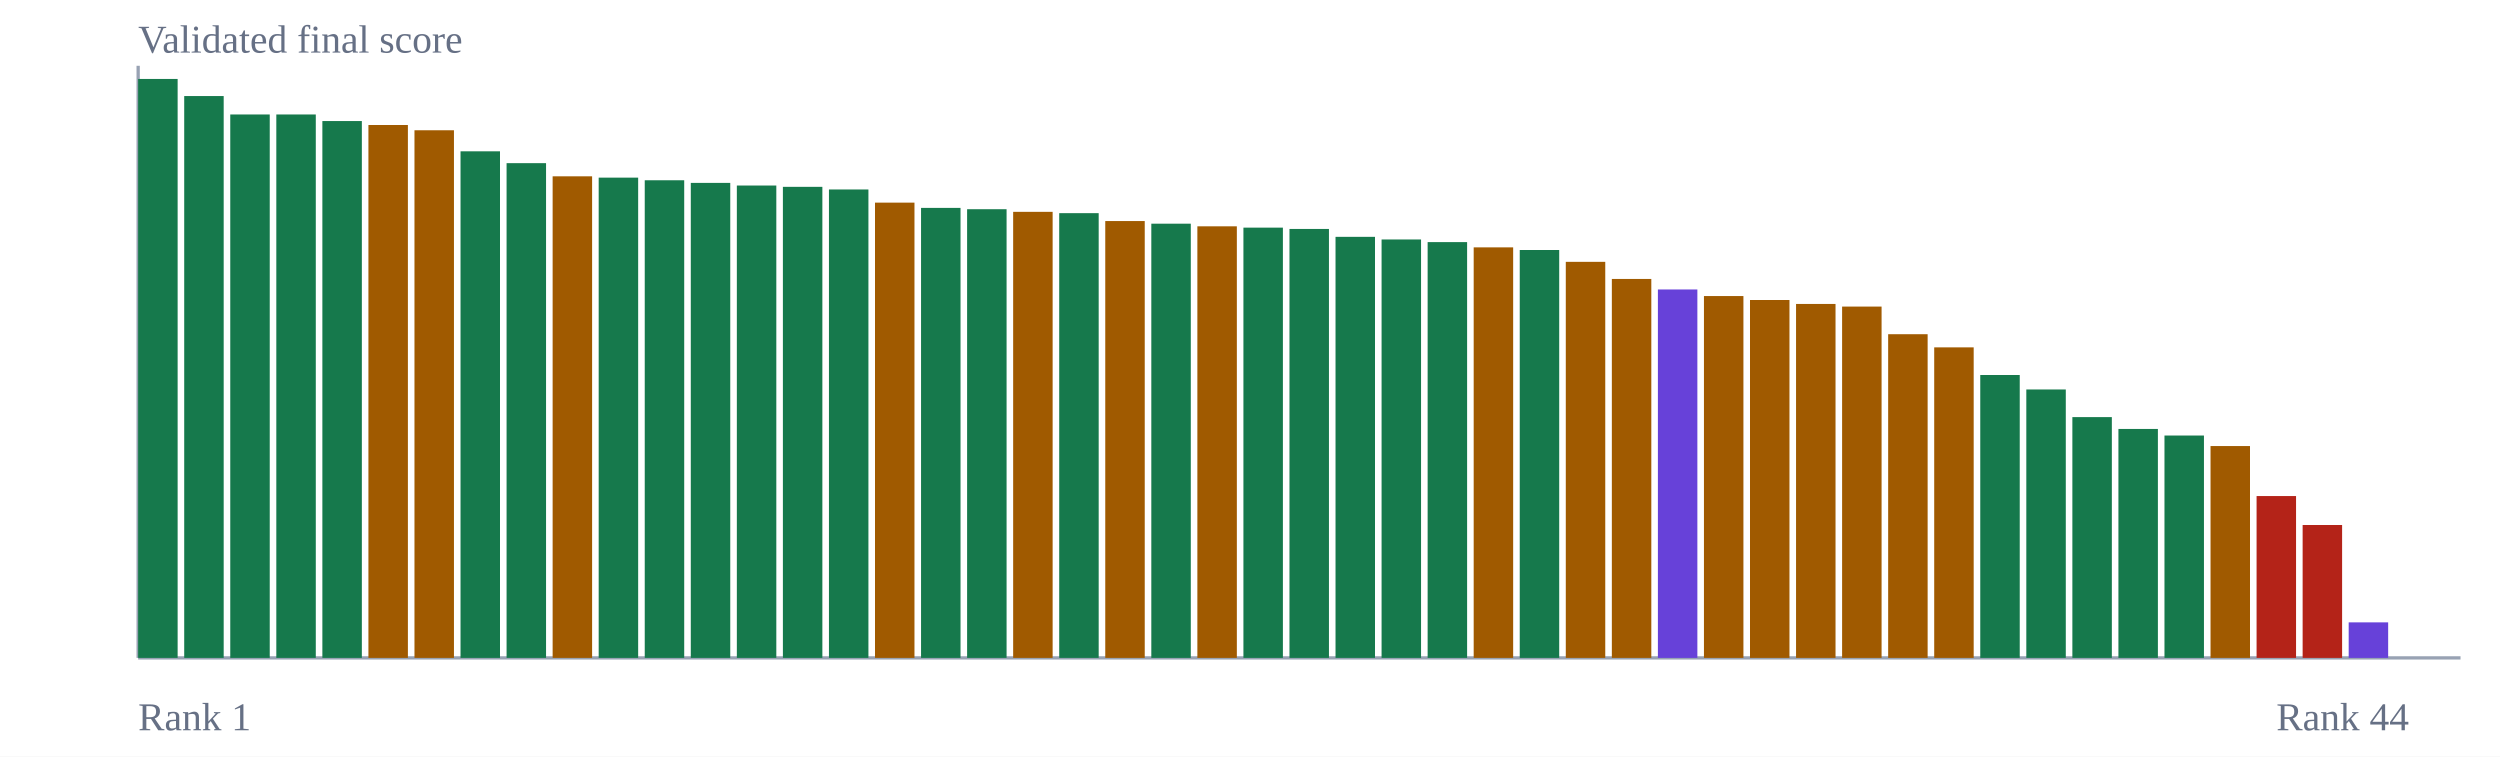
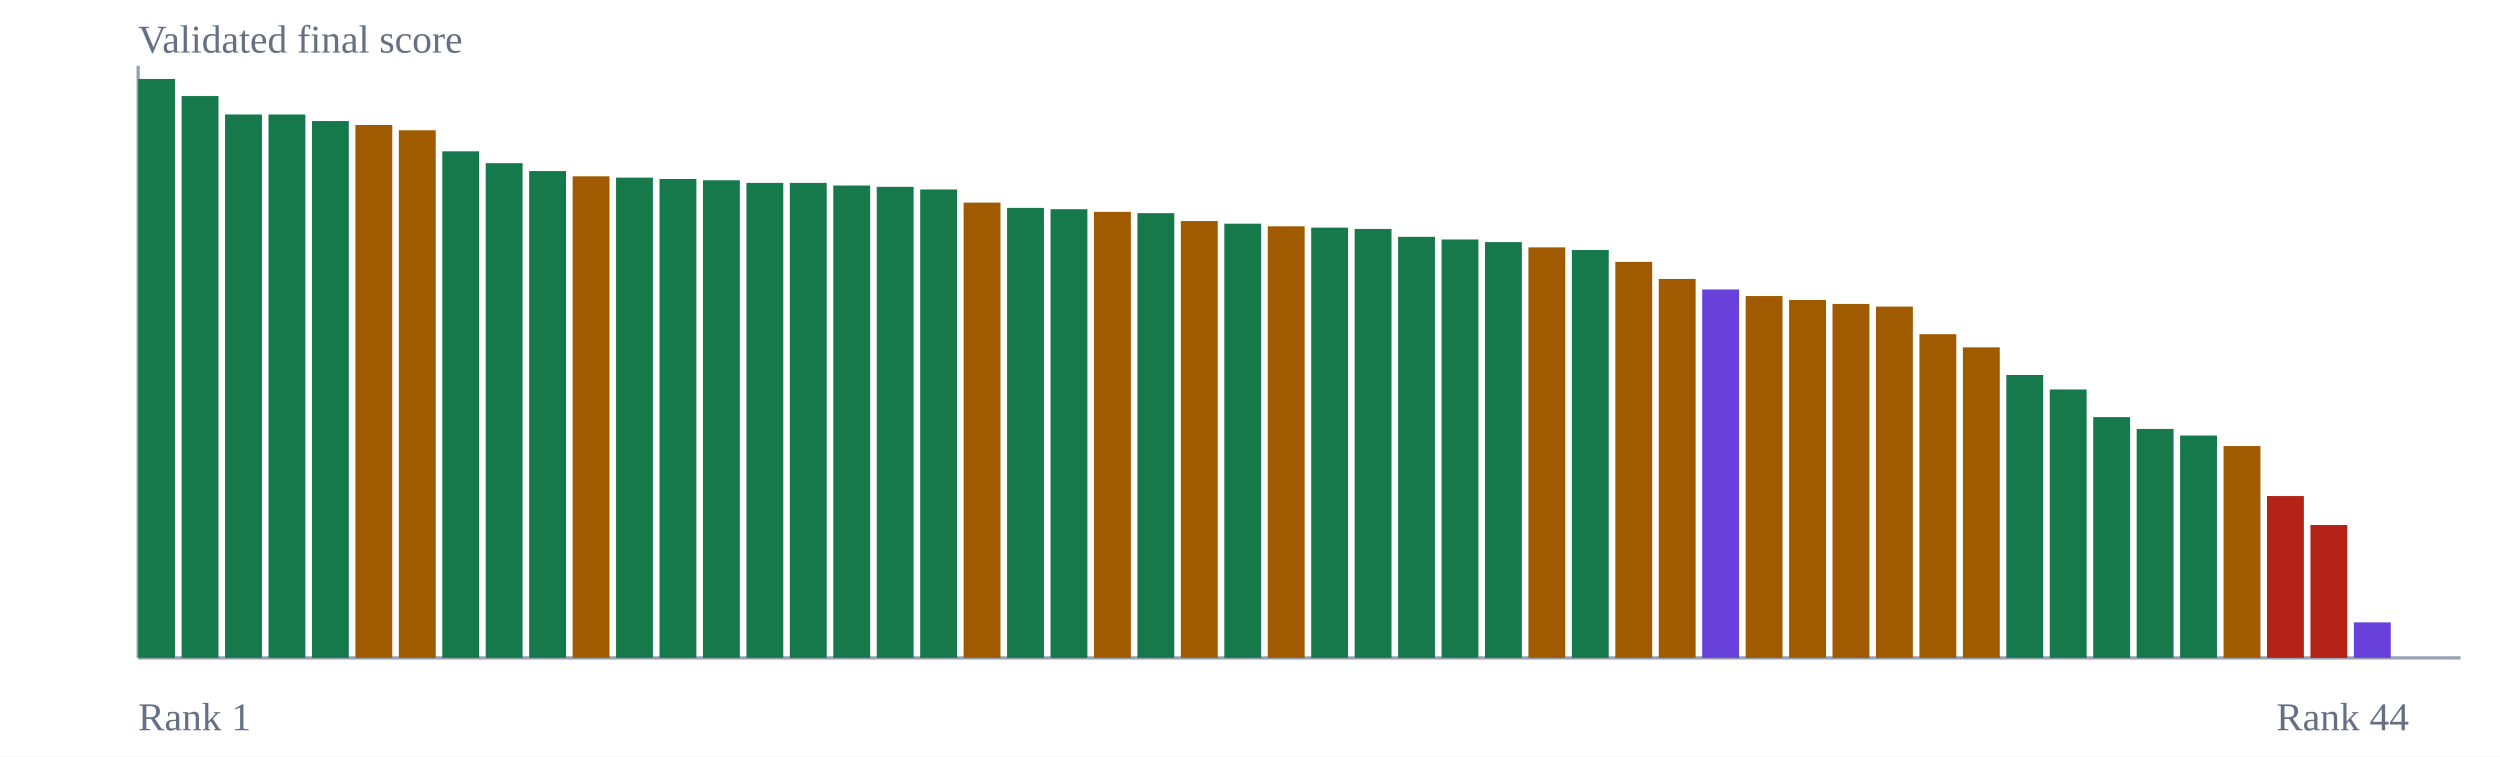
<svg xmlns="http://www.w3.org/2000/svg" viewBox="0 0 760 230" role="img" aria-labelledby="title desc">
  <rect width="760" height="230" fill="#ffffff" />
  <line x1="42" y1="200" x2="748" y2="200" stroke="#98a2b3" />
  <line x1="42" y1="20" x2="42" y2="200" stroke="#98a2b3" />
  <text x="42" y="16" font-size="12" fill="#667085">Validated final score</text>
  <text x="692" y="222" font-size="12" fill="#667085">Rank 44</text>
  <text x="42" y="222" font-size="12" fill="#667085">Rank 1</text>
-   <rect x="42.0" y="24.0" width="12.0" height="176.0" fill="#16794c" />
-   <rect x="56.0" y="29.2" width="12.0" height="170.8" fill="#16794c" />
-   <rect x="70.0" y="34.8" width="12.0" height="165.2" fill="#16794c" />
-   <rect x="84.0" y="34.8" width="12.0" height="165.2" fill="#16794c" />
-   <rect x="98.0" y="36.8" width="12.0" height="163.2" fill="#16794c" />
-   <rect x="112.0" y="38.0" width="12.0" height="162.0" fill="#a05a00" />
-   <rect x="126.0" y="39.6" width="12.0" height="160.4" fill="#a05a00" />
-   <rect x="140.0" y="46.0" width="12.0" height="154.0" fill="#16794c" />
-   <rect x="154.0" y="49.6" width="12.0" height="150.4" fill="#16794c" />
-   <rect x="168.0" y="53.6" width="12.0" height="146.4" fill="#a05a00" />
-   <rect x="182.0" y="54.0" width="12.0" height="146.0" fill="#16794c" />
-   <rect x="196.0" y="54.8" width="12.0" height="145.2" fill="#16794c" />
-   <rect x="210.0" y="55.6" width="12.0" height="144.4" fill="#16794c" />
-   <rect x="224.0" y="56.4" width="12.0" height="143.6" fill="#16794c" />
-   <rect x="238.0" y="56.8" width="12.0" height="143.2" fill="#16794c" />
-   <rect x="252.0" y="57.6" width="12.0" height="142.4" fill="#16794c" />
-   <rect x="266.0" y="61.6" width="12.0" height="138.4" fill="#a05a00" />
-   <rect x="280.0" y="63.2" width="12.0" height="136.8" fill="#16794c" />
-   <rect x="294.0" y="63.6" width="12.0" height="136.4" fill="#16794c" />
-   <rect x="308.0" y="64.4" width="12.0" height="135.6" fill="#a05a00" />
-   <rect x="322.0" y="64.8" width="12.0" height="135.2" fill="#16794c" />
-   <rect x="336.0" y="67.2" width="12.0" height="132.8" fill="#a05a00" />
-   <rect x="350.0" y="68.0" width="12.0" height="132.0" fill="#16794c" />
-   <rect x="364.0" y="68.8" width="12.0" height="131.2" fill="#a05a00" />
-   <rect x="378.0" y="69.2" width="12.0" height="130.8" fill="#16794c" />
-   <rect x="392.0" y="69.6" width="12.0" height="130.4" fill="#16794c" />
-   <rect x="406.0" y="72.0" width="12.0" height="128.0" fill="#16794c" />
-   <rect x="420.0" y="72.8" width="12.0" height="127.2" fill="#16794c" />
-   <rect x="434.0" y="73.6" width="12.0" height="126.4" fill="#16794c" />
-   <rect x="448.0" y="75.2" width="12.0" height="124.8" fill="#a05a00" />
-   <rect x="462.0" y="76.0" width="12.0" height="124.0" fill="#16794c" />
-   <rect x="476.0" y="79.6" width="12.0" height="120.4" fill="#a05a00" />
-   <rect x="490.0" y="84.8" width="12.0" height="115.2" fill="#a05a00" />
-   <rect x="504.0" y="88.0" width="12.0" height="112.0" fill="#6741d9" />
-   <rect x="518.0" y="90.0" width="12.0" height="110.0" fill="#a05a00" />
-   <rect x="532.0" y="91.2" width="12.0" height="108.8" fill="#a05a00" />
-   <rect x="546.0" y="92.4" width="12.0" height="107.6" fill="#a05a00" />
-   <rect x="560.0" y="93.2" width="12.0" height="106.8" fill="#a05a00" />
-   <rect x="574.0" y="101.6" width="12.0" height="98.4" fill="#a05a00" />
-   <rect x="588.0" y="105.6" width="12.0" height="94.4" fill="#a05a00" />
-   <rect x="602.0" y="114.0" width="12.0" height="86.0" fill="#16794c" />
-   <rect x="616.0" y="118.4" width="12.0" height="81.6" fill="#16794c" />
-   <rect x="630.0" y="126.8" width="12.0" height="73.2" fill="#16794c" />
-   <rect x="644.0" y="130.4" width="12.0" height="69.6" fill="#16794c" />
-   <rect x="658.0" y="132.4" width="12.0" height="67.6" fill="#16794c" />
-   <rect x="672.0" y="135.6" width="12.0" height="64.4" fill="#a05a00" />
-   <rect x="686.0" y="150.8" width="12.0" height="49.2" fill="#b42318" />
-   <rect x="700.0" y="159.6" width="12.0" height="40.4" fill="#b42318" />
-   <rect x="714.0" y="189.2" width="12.0" height="10.8" fill="#6741d9" />
-   <rect x="728.0" y="200.0" width="12.0" height="0.0" fill="#b42318" />
+   <rect x="42.0" y="24.0" width="11.21" height="176.0" fill="#16794c" />
+   <rect x="55.21" y="29.2" width="11.21" height="170.8" fill="#16794c" />
+   <rect x="68.42" y="34.8" width="11.21" height="165.2" fill="#16794c" />
+   <rect x="81.62" y="34.8" width="11.21" height="165.2" fill="#16794c" />
+   <rect x="94.83" y="36.8" width="11.21" height="163.2" fill="#16794c" />
+   <rect x="108.04" y="38.0" width="11.21" height="162.0" fill="#a05a00" />
+   <rect x="121.25" y="39.6" width="11.21" height="160.4" fill="#a05a00" />
+   <rect x="134.45" y="46.0" width="11.21" height="154.0" fill="#16794c" />
+   <rect x="147.66" y="49.6" width="11.21" height="150.4" fill="#16794c" />
+   <rect x="160.87" y="52.0" width="11.21" height="148.0" fill="#16794c" />
+   <rect x="174.08" y="53.6" width="11.21" height="146.4" fill="#a05a00" />
+   <rect x="187.28" y="54.0" width="11.21" height="146.0" fill="#16794c" />
+   <rect x="200.49" y="54.4" width="11.21" height="145.6" fill="#16794c" />
+   <rect x="213.7" y="54.8" width="11.21" height="145.2" fill="#16794c" />
+   <rect x="226.91" y="55.6" width="11.21" height="144.4" fill="#16794c" />
+   <rect x="240.11" y="55.6" width="11.21" height="144.4" fill="#16794c" />
+   <rect x="253.32" y="56.4" width="11.21" height="143.6" fill="#16794c" />
+   <rect x="266.53" y="56.8" width="11.21" height="143.2" fill="#16794c" />
+   <rect x="279.74" y="57.6" width="11.21" height="142.4" fill="#16794c" />
+   <rect x="292.94" y="61.6" width="11.21" height="138.4" fill="#a05a00" />
+   <rect x="306.15" y="63.2" width="11.21" height="136.8" fill="#16794c" />
+   <rect x="319.36" y="63.6" width="11.21" height="136.4" fill="#16794c" />
+   <rect x="332.57" y="64.4" width="11.21" height="135.6" fill="#a05a00" />
+   <rect x="345.77" y="64.8" width="11.21" height="135.2" fill="#16794c" />
+   <rect x="358.98" y="67.2" width="11.21" height="132.8" fill="#a05a00" />
+   <rect x="372.19" y="68.0" width="11.21" height="132.0" fill="#16794c" />
+   <rect x="385.4" y="68.8" width="11.21" height="131.2" fill="#a05a00" />
+   <rect x="398.6" y="69.2" width="11.21" height="130.8" fill="#16794c" />
+   <rect x="411.81" y="69.6" width="11.21" height="130.4" fill="#16794c" />
+   <rect x="425.02" y="72.0" width="11.21" height="128.0" fill="#16794c" />
+   <rect x="438.23" y="72.8" width="11.21" height="127.2" fill="#16794c" />
+   <rect x="451.43" y="73.6" width="11.21" height="126.4" fill="#16794c" />
+   <rect x="464.64" y="75.2" width="11.21" height="124.8" fill="#a05a00" />
+   <rect x="477.85" y="76.0" width="11.21" height="124.0" fill="#16794c" />
+   <rect x="491.06" y="79.6" width="11.21" height="120.4" fill="#a05a00" />
+   <rect x="504.26" y="84.8" width="11.21" height="115.2" fill="#a05a00" />
+   <rect x="517.47" y="88.0" width="11.21" height="112.0" fill="#6741d9" />
+   <rect x="530.68" y="90.0" width="11.21" height="110.0" fill="#a05a00" />
+   <rect x="543.89" y="91.2" width="11.21" height="108.8" fill="#a05a00" />
+   <rect x="557.09" y="92.4" width="11.21" height="107.6" fill="#a05a00" />
+   <rect x="570.3" y="93.2" width="11.21" height="106.8" fill="#a05a00" />
+   <rect x="583.51" y="101.6" width="11.21" height="98.4" fill="#a05a00" />
+   <rect x="596.72" y="105.6" width="11.21" height="94.4" fill="#a05a00" />
+   <rect x="609.92" y="114.0" width="11.21" height="86.0" fill="#16794c" />
+   <rect x="623.13" y="118.4" width="11.21" height="81.6" fill="#16794c" />
+   <rect x="636.34" y="126.8" width="11.21" height="73.2" fill="#16794c" />
+   <rect x="649.55" y="130.4" width="11.21" height="69.6" fill="#16794c" />
+   <rect x="662.75" y="132.4" width="11.21" height="67.6" fill="#16794c" />
+   <rect x="675.96" y="135.6" width="11.21" height="64.4" fill="#a05a00" />
+   <rect x="689.17" y="150.8" width="11.21" height="49.2" fill="#b42318" />
+   <rect x="702.38" y="159.6" width="11.21" height="40.4" fill="#b42318" />
+   <rect x="715.58" y="189.2" width="11.21" height="10.8" fill="#6741d9" />
+   <rect x="728.79" y="200.0" width="11.21" height="0.0" fill="#b42318" />
</svg>
